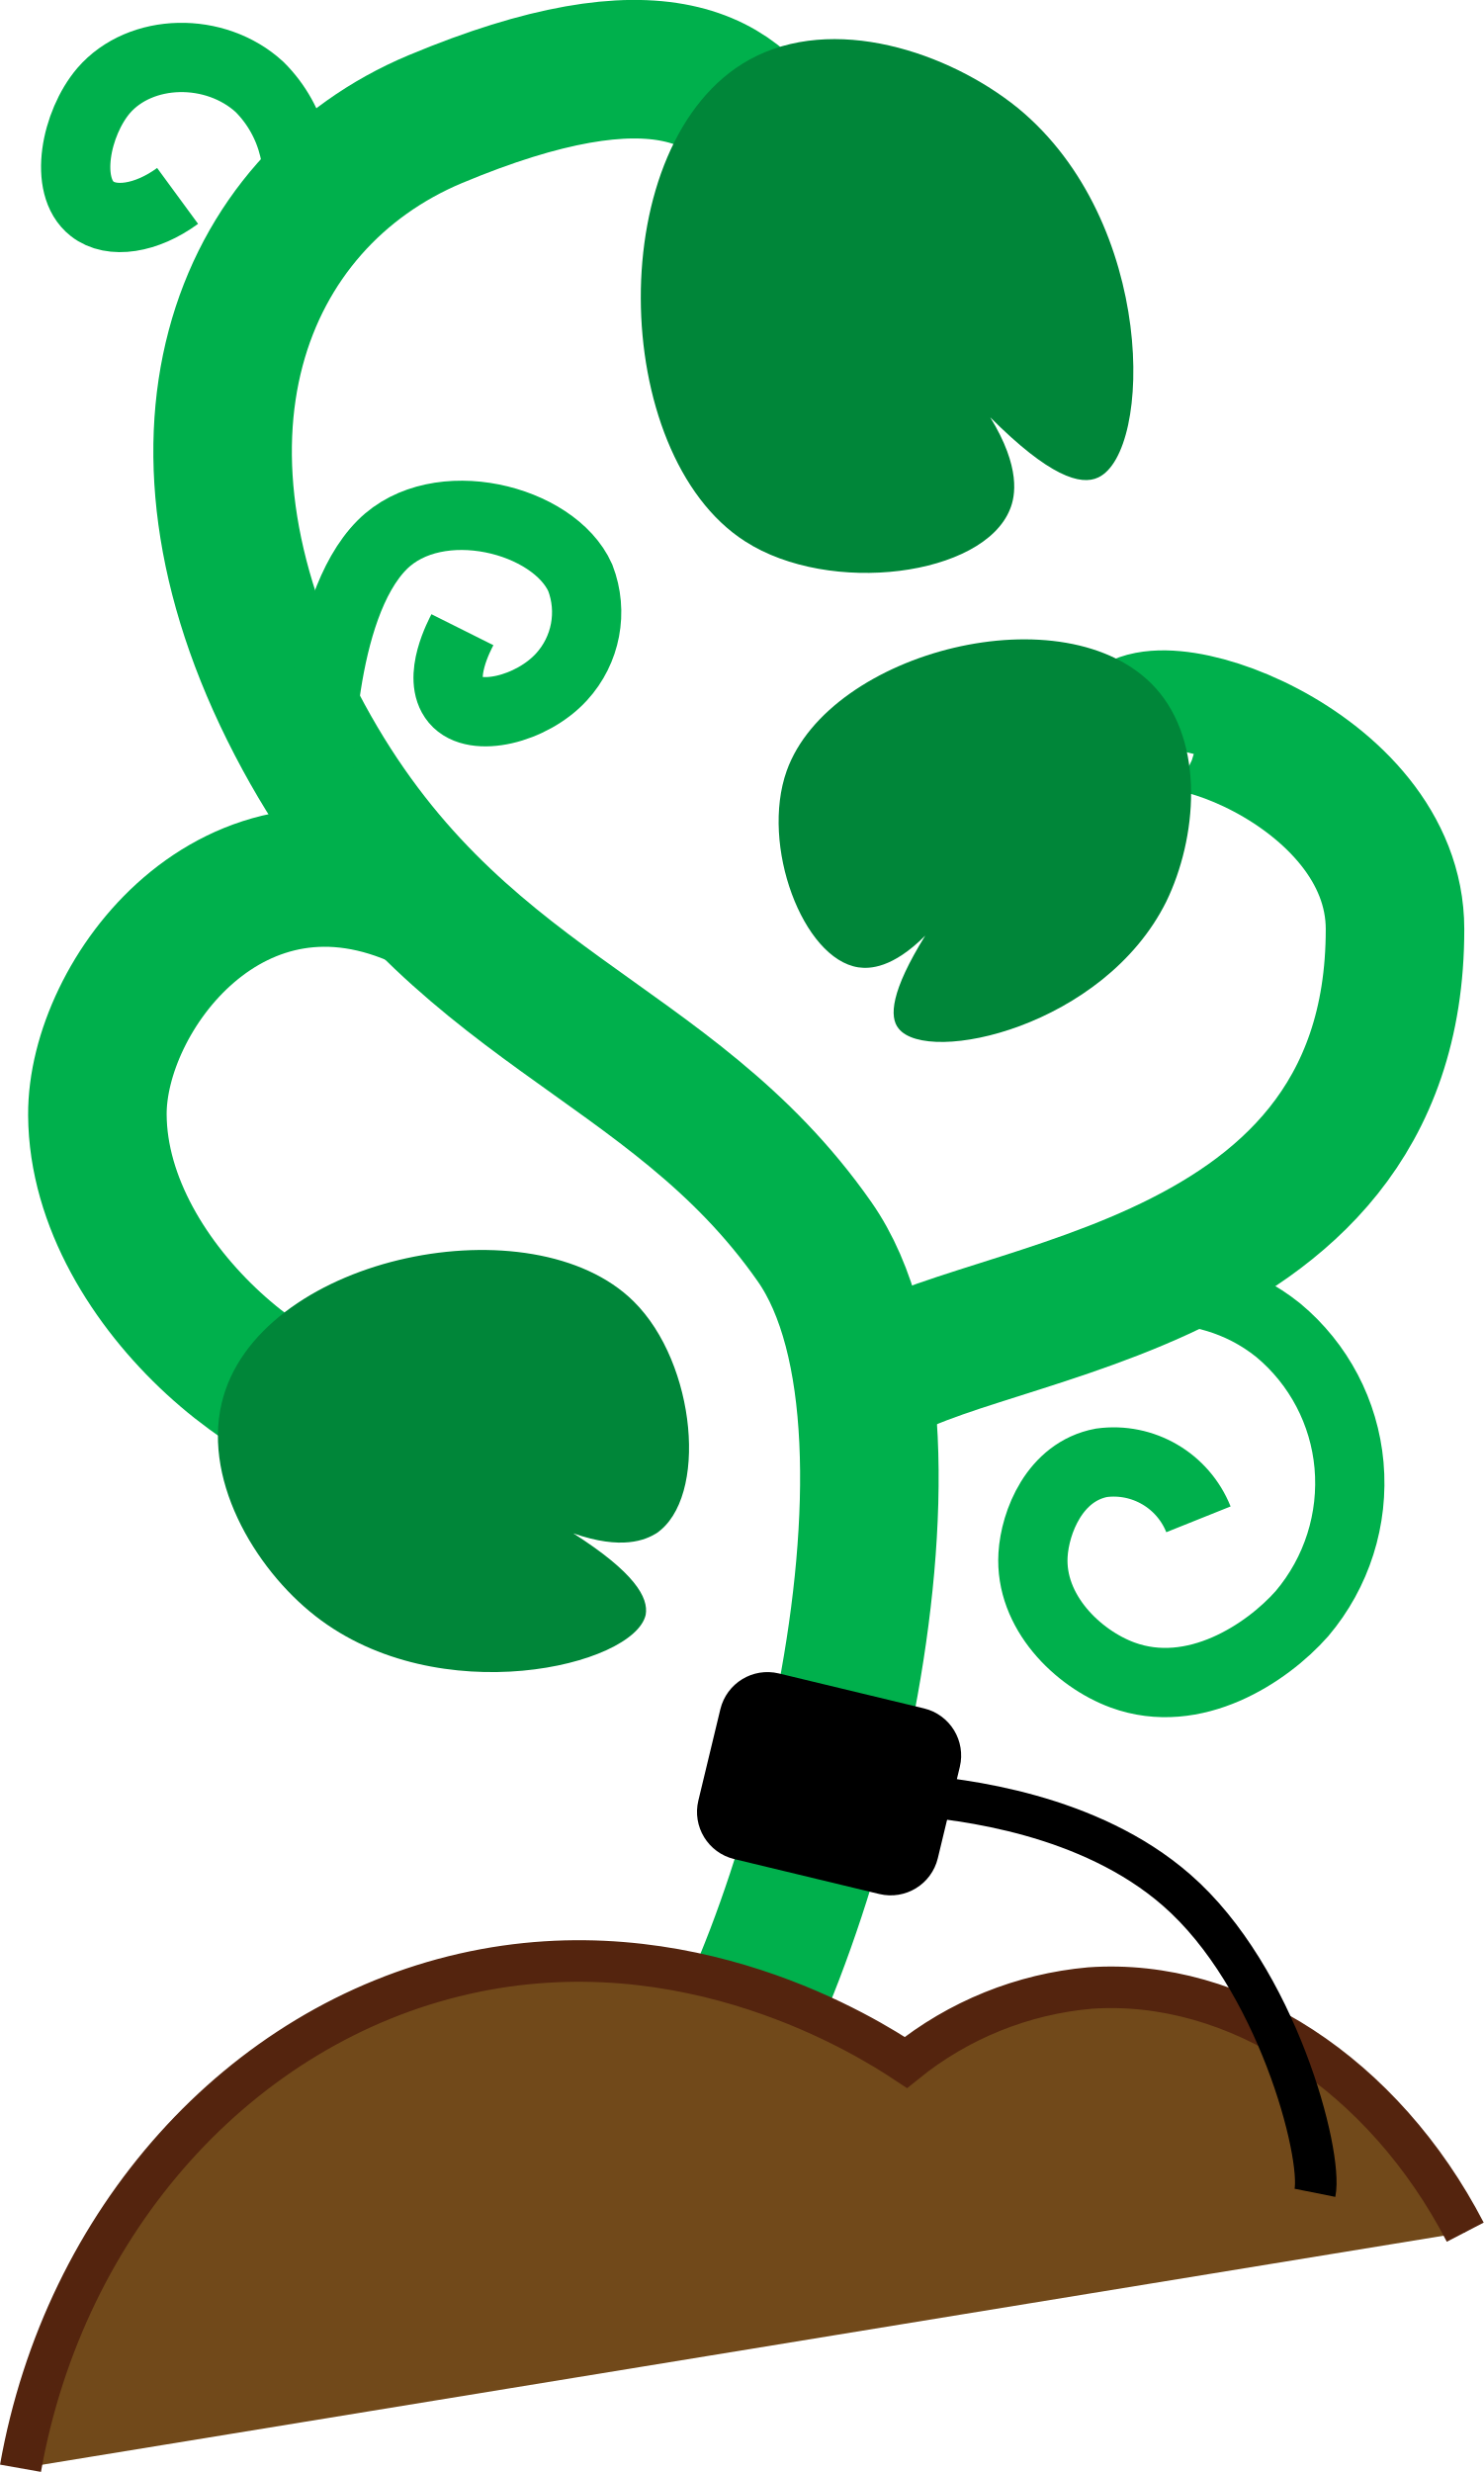
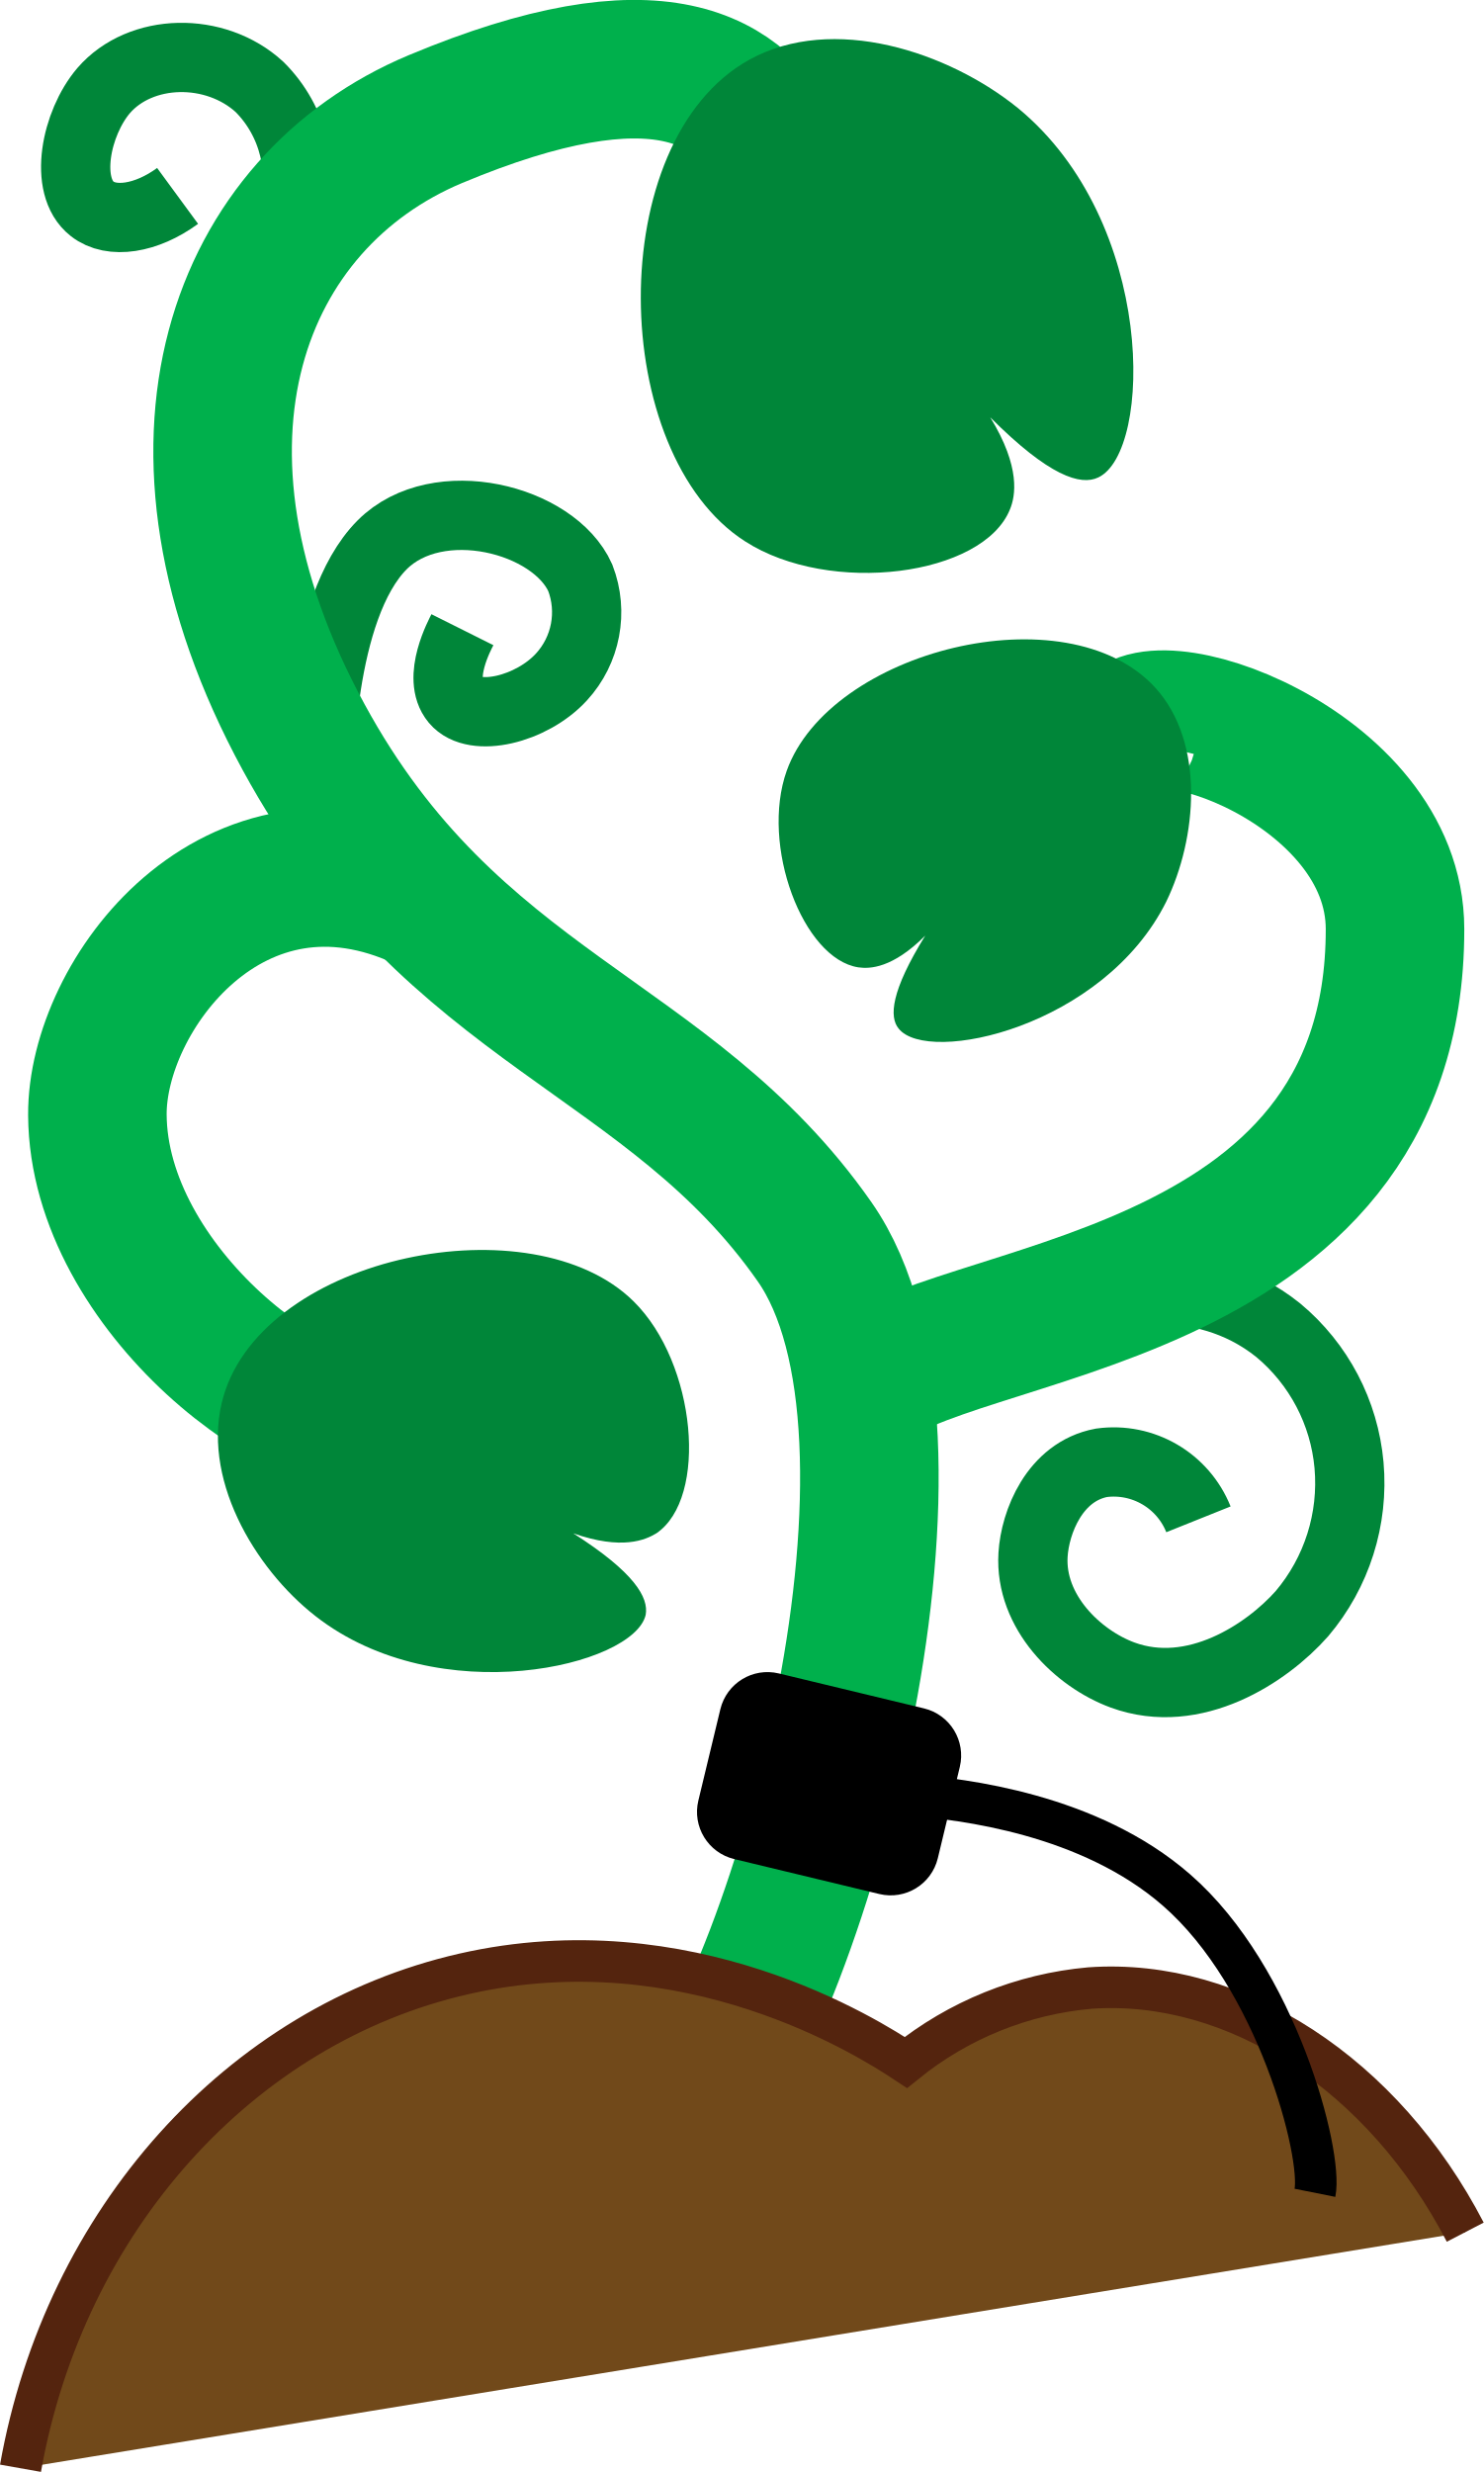
<svg xmlns="http://www.w3.org/2000/svg" viewBox="0 0 107.1 178.42">
  <defs>
-     <style>.cls-1,.cls-2,.cls-6{fill:none;}.cls-1,.cls-2{stroke:#00b04c;}.cls-1,.cls-2,.cls-3,.cls-5,.cls-6{stroke-miterlimit:10;}.cls-1{stroke-width:10px;}.cls-2{stroke-width:5px;}.cls-3{fill:#71491a;stroke:#54240e;}.cls-3,.cls-5,.cls-6{stroke-width:3px;}.cls-4{fill:#008639;}.cls-5,.cls-6{stroke:#000;}</style>
+     <style>.cls-1,.cls-2,.cls-6{fill:none;}.cls-1{stroke:#008639;stroke-width:5px;}.cls-1,.cls-2,.cls-3,.cls-5,.cls-6{stroke-miterlimit:10;}.cls-2{stroke:#00b04c;stroke-width:10px;}.cls-3{fill:#71491a;stroke:#54240e;}.cls-3,.cls-5,.cls-6{stroke-width:3px;}.cls-4{fill:#008639;}.cls-5,.cls-6{stroke:#000;}</style>
  </defs>
+   <g id="spirals">
+     <path class="cls-1" d="M21.52,56.94c0-.81,0-12.77,4.59-17.37,4-4,12.4-1.87,14.3,2.39a6.91,6.91,0,0,1-1.36,7.15c-2.15,2.35-6.29,3.34-7.66,1.7s.36-4.81.51-5.11" transform="translate(1.48 -0.25)" />
+     <path class="cls-1" d="M19.54,16a9.32,9.32,0,0,0-2.28-9.47C14.06,3.59,8.67,3.7,6,6.79c-2,2.35-2.92,6.89-.83,8.53,1.4,1.11,3.92.72,6.17-.93" transform="translate(1.48 -0.25)" />
+     <path class="cls-1" d="M77.47,93.94c.59-.18,7.6-2.28,13.32,2.32A14.33,14.33,0,0,1,95.9,106a14.59,14.59,0,0,1-3.4,10.72c-2.54,2.87-7.77,6.32-12.94,4.43-3.24-1.19-6.72-4.57-6.47-8.68.14-2.34,1.55-6,4.94-6.64a6.59,6.59,0,0,1,7,4.08" transform="translate(1.48 -0.25)" />
+   </g>
  <g id="stem">
-     <path class="cls-1" d="M47.66,154.26c9.26-11.49,19.39-50.51,9.65-64.4-10.5-15-26.11-16.61-36.87-36.4-11.6-21.33-4.66-38.67,9.5-44.61,16-6.69,22.2-3.11,24.94,2.94" transform="translate(1.48 -0.25)" />
-     <path class="cls-1" d="M60.43,100.66c6.36-6.28,38.81-5.7,38.79-33.35,0-11.84-18.39-18-19.39-13.8" transform="translate(1.48 -0.25)" />
-     <path class="cls-1" d="M29.19,65.31C15.38,58.82,5.49,72.12,5.55,80.73c.08,12.55,15.07,23.94,21.5,22.21" transform="translate(1.48 -0.25)" />
-   </g>
-   <g id="spirals">
-     <path class="cls-2" d="M21.52,56.94c0-.81,0-12.77,4.59-17.37,4-4,12.4-1.87,14.3,2.39a6.91,6.91,0,0,1-1.36,7.15c-2.15,2.35-6.29,3.34-7.66,1.7s.36-4.81.51-5.11" transform="translate(1.48 -0.25)" />
-     <path class="cls-2" d="M19.54,16a9.32,9.32,0,0,0-2.28-9.47C14.06,3.59,8.67,3.7,6,6.79c-2,2.35-2.92,6.89-.83,8.53,1.4,1.11,3.92.72,6.17-.93" transform="translate(1.48 -0.25)" />
-     <path class="cls-2" d="M77.47,93.94c.59-.18,7.6-2.28,13.32,2.32A14.33,14.33,0,0,1,95.9,106a14.59,14.59,0,0,1-3.4,10.72c-2.54,2.87-7.77,6.32-12.94,4.43-3.24-1.19-6.72-4.57-6.47-8.68.14-2.34,1.55-6,4.94-6.64a6.59,6.59,0,0,1,7,4.08" transform="translate(1.48 -0.25)" />
+     <path class="cls-2" d="M47.66,154.26c9.26-11.49,19.39-50.51,9.65-64.4-10.5-15-26.11-16.61-36.87-36.4-11.6-21.33-4.66-38.67,9.5-44.61,16-6.69,22.2-3.11,24.94,2.94" transform="translate(1.48 -0.25)" />
+     <path class="cls-2" d="M60.43,100.66c6.36-6.28,38.81-5.7,38.79-33.35,0-11.84-18.39-18-19.39-13.8" transform="translate(1.48 -0.25)" />
+     <path class="cls-2" d="M29.19,65.31C15.38,58.82,5.49,72.12,5.55,80.73c.08,12.55,15.07,23.94,21.5,22.21" transform="translate(1.48 -0.25)" />
  </g>
  <g id="dirt">
    <path class="cls-3" d="M0,178.4c3.18-17.92,15.86-32,32-35.68s29.19,4.59,31.91,6.39a24.63,24.63,0,0,1,13.28-5.37C87.76,143,98.4,150,104.29,161.36" transform="translate(1.48 -0.25)" />
  </g>
  <g id="new_buds" data-name="new buds">
    <path class="cls-4" d="M70,30.37C72.23,34,71.81,36.08,71.43,37c-1.92,4.83-13,6.27-19.13,2.32C42.44,33,42,10.47,52.59,4.57,58.65,1.21,67,4,72,8.05c10,8.22,9.72,24.82,5.8,26.66C76.53,35.32,74.25,34.63,70,30.37Z" transform="translate(1.48 -0.25)" />
    <path class="cls-4" d="M65.31,67.78c-2.36,2.36-4,2.41-4.83,2.29-4-.61-7.09-8.81-5.17-14.19,3.1-8.66,20.2-13,26.6-6,3.64,4,3,10.91.8,15.44-4.5,9.06-17.22,11.83-19.32,9.17C62.7,73.66,62.82,71.79,65.31,67.78Z" transform="translate(1.48 -0.25)" />
    <path class="cls-4" d="M39.9,110.92c3.51,1.23,5.21.48,6,0,3.76-2.55,2.89-12.27-1.64-16.74-7.28-7.21-26.58-3.37-29.6,6.82-1.71,5.8,2.2,12.44,6.64,15.9,8.89,6.94,23,3.59,23.83-.1C45.35,115.56,44.34,113.75,39.9,110.92Z" transform="translate(1.48 -0.25)" />
  </g>
  <g id="TEMP">
    <rect class="cls-5" x="50.99" y="123.6" width="14.78" height="10.78" rx="2" transform="translate(33.29 -10.33) rotate(13.54)" />
    <path class="cls-6" d="M93.44,158.52c.56-2.8-2.75-15.56-10-21.86-6.27-5.47-15.41-6.57-19.27-6.85" transform="translate(1.48 -0.25)" />
  </g>
</svg>
